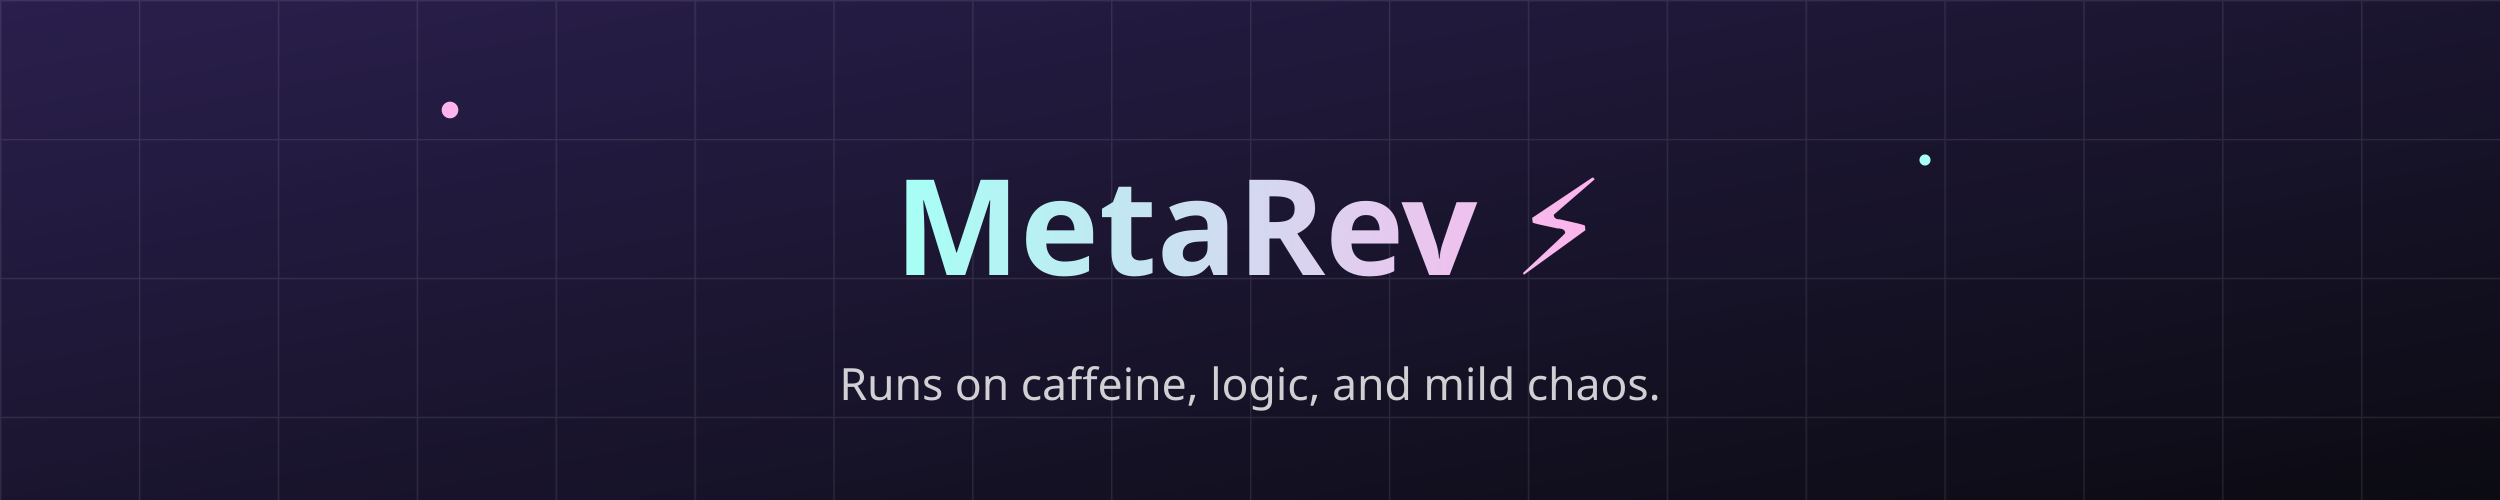
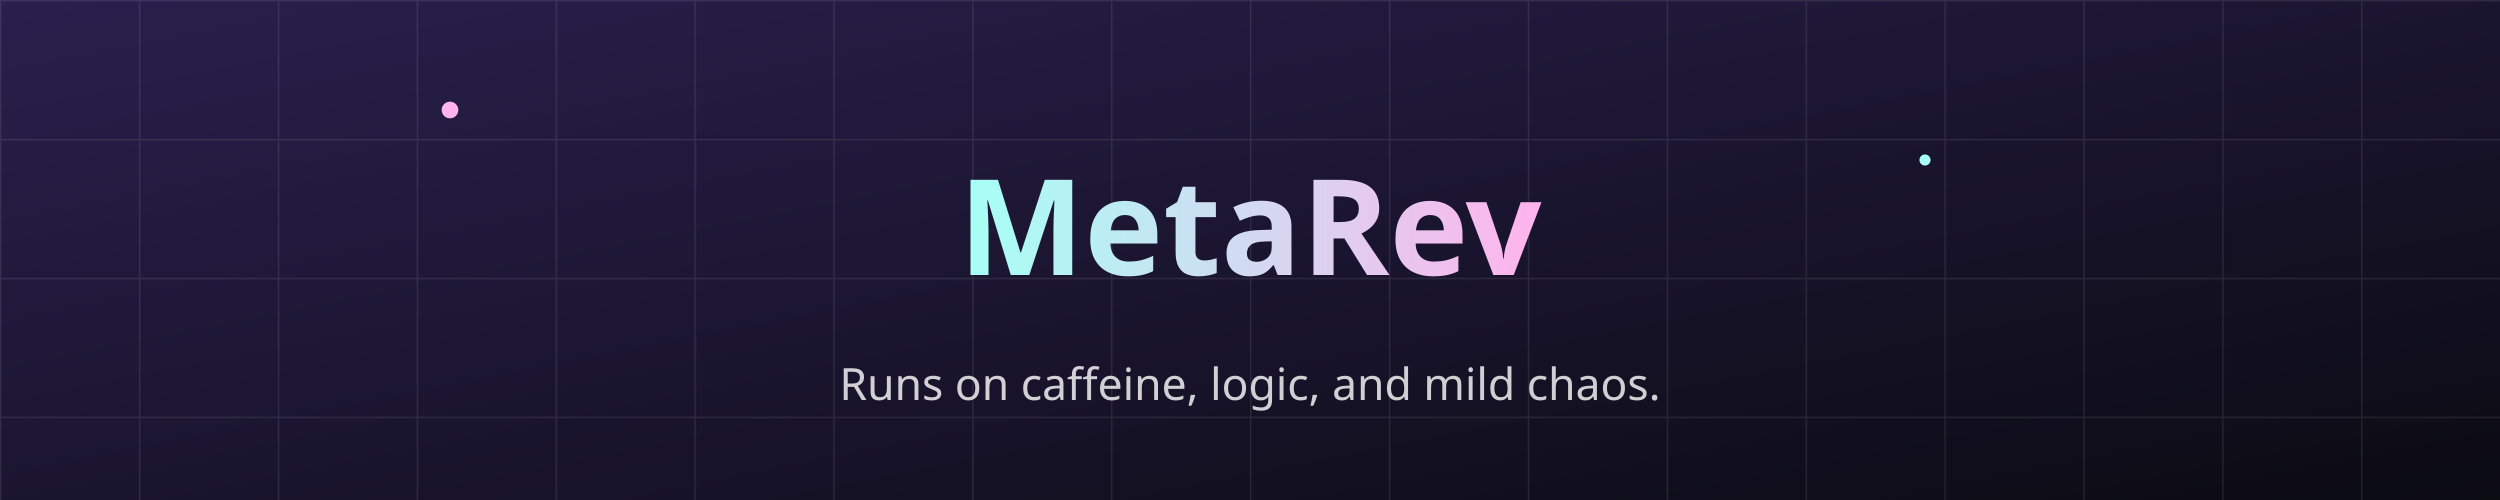
<svg xmlns="http://www.w3.org/2000/svg" viewBox="0 0 900 180" style="width:100%;height:auto;background:#0b0b12;position:relative;">
  <defs>
    <linearGradient id="bgGrad" x1="0%" y1="0%" x2="100%" y2="100%">
      <stop offset="0%" stop-color="#2a1f4d">
        <animate attributeName="offset" values="0;1;0" dur="10s" repeatCount="indefinite" />
      </stop>
      <stop offset="100%" stop-color="#0b0b12">
        <animate attributeName="offset" values="1;0;1" dur="10s" repeatCount="indefinite" />
      </stop>
    </linearGradient>
    <linearGradient id="textGradient" x1="0%" y1="0%" x2="100%" y2="0%">
      <stop offset="0%" stop-color="#a7fff5">
        <animate attributeName="offset" values="0;1;0" dur="7s" repeatCount="indefinite" />
      </stop>
      <stop offset="100%" stop-color="#ffb3ec">
        <animate attributeName="offset" values="1;0;1" dur="7s" repeatCount="indefinite" />
      </stop>
    </linearGradient>
    <pattern id="grid" width="50" height="50" patternUnits="userSpaceOnUse">
      <path d="M50 0 L0 0 0 50" fill="none" stroke="#ffffff18" stroke-width="1" />
    </pattern>
    <linearGradient id="waveGrad" x1="0%" y1="0%" x2="100%" y2="0%">
      <stop offset="0%" stop-color="#a7fff5" />
      <stop offset="50%" stop-color="#ffd6e9" />
      <stop offset="100%" stop-color="#ffebb0" />
    </linearGradient>
  </defs>
  <rect width="100%" height="100%" fill="url(#bgGrad)" />
  <rect width="100%" height="100%" fill="url(#grid)">
    <animateTransform attributeName="transform" type="translate" from="0 0" to="50 50" dur="12s" repeatCount="indefinite" />
  </rect>
  <path fill="url(#waveGrad)" opacity="0.20">
    <animate attributeName="d" dur="22s" repeatCount="indefinite" values="         M0,130 Q200,100 400,130 T900,130 V180 H0 Z;         M0,120 Q200,150 400,120 T900,120 V180 H0 Z;         M0,130 Q200,100 400,130 T900,130 V180 H0 Z" />
  </path>
  <path fill="url(#waveGrad)" opacity="0.4">
    <animate attributeName="d" dur="14s" repeatCount="indefinite" values="         M0,140 Q180,160 360,140 T900,140 V180 H0 Z;         M0,130 Q180,110 360,130 T900,130 V180 H0 Z;         M0,140 Q180,160 360,140 T900,140 V180 H0 Z" />
  </path>
  <text x="50%" y="55%" text-anchor="middle" font-family="Segoe UI, system-ui, sans-serif" font-size="48" font-weight="700" fill="url(#textGradient)">
-     MetaRev ⚡
+     MetaRev
  </text>
  <text x="50%" y="80%" text-anchor="middle" font-family="Segoe UI, system-ui, sans-serif" font-size="16" fill="#ffffffcc">
    Runs on caffeine, logic, and mild chaos.
  </text>
  <circle cx="18%" cy="22%" r="3" fill="#ffb3ec">
    <animate attributeName="cy" values="22%;27%;22%" dur="6s" repeatCount="indefinite" />
  </circle>
  <circle cx="77%" cy="32%" r="2" fill="#a7fff5">
    <animate attributeName="cy" values="32%;37%;32%" dur="5s" repeatCount="indefinite" />
  </circle>
</svg>
